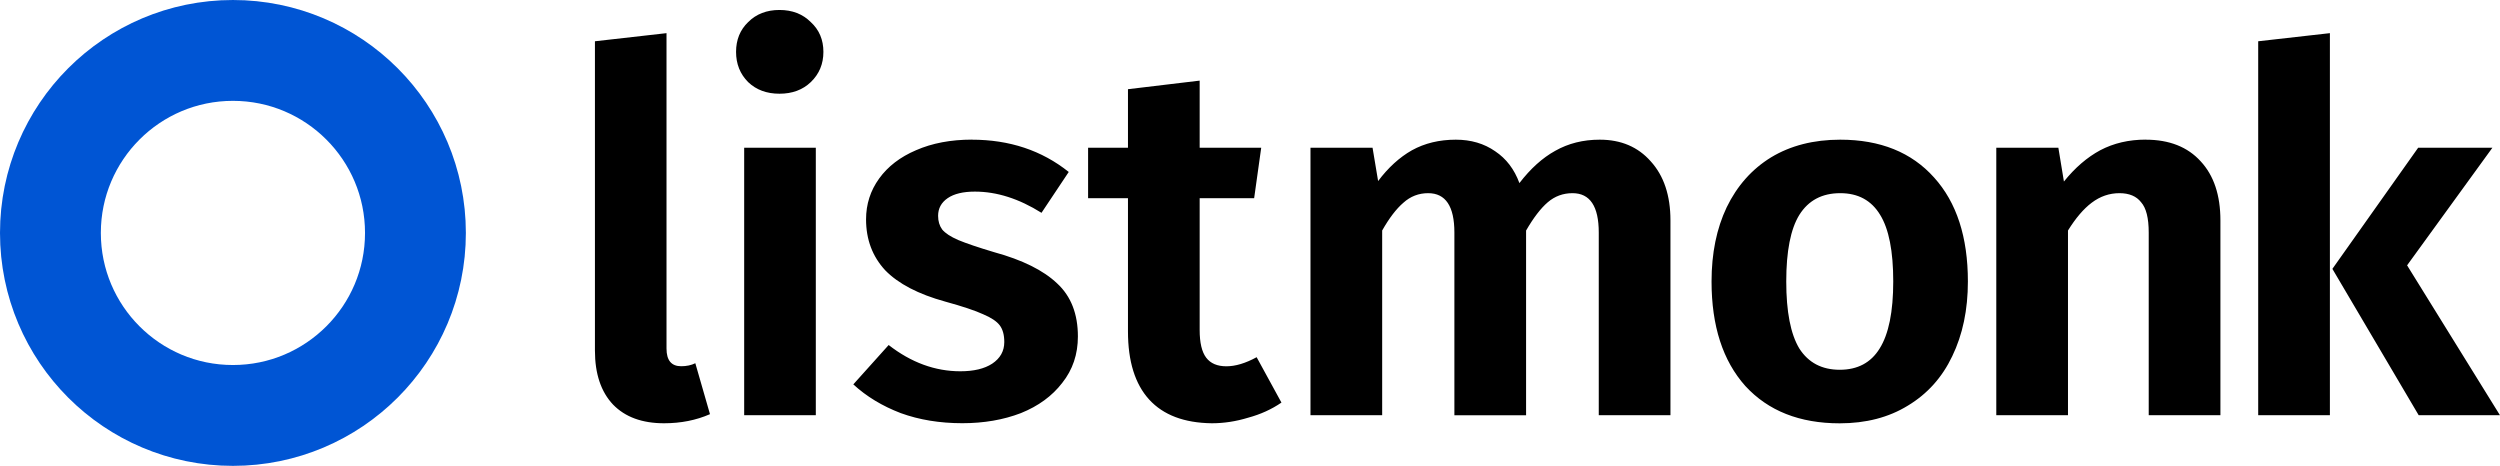
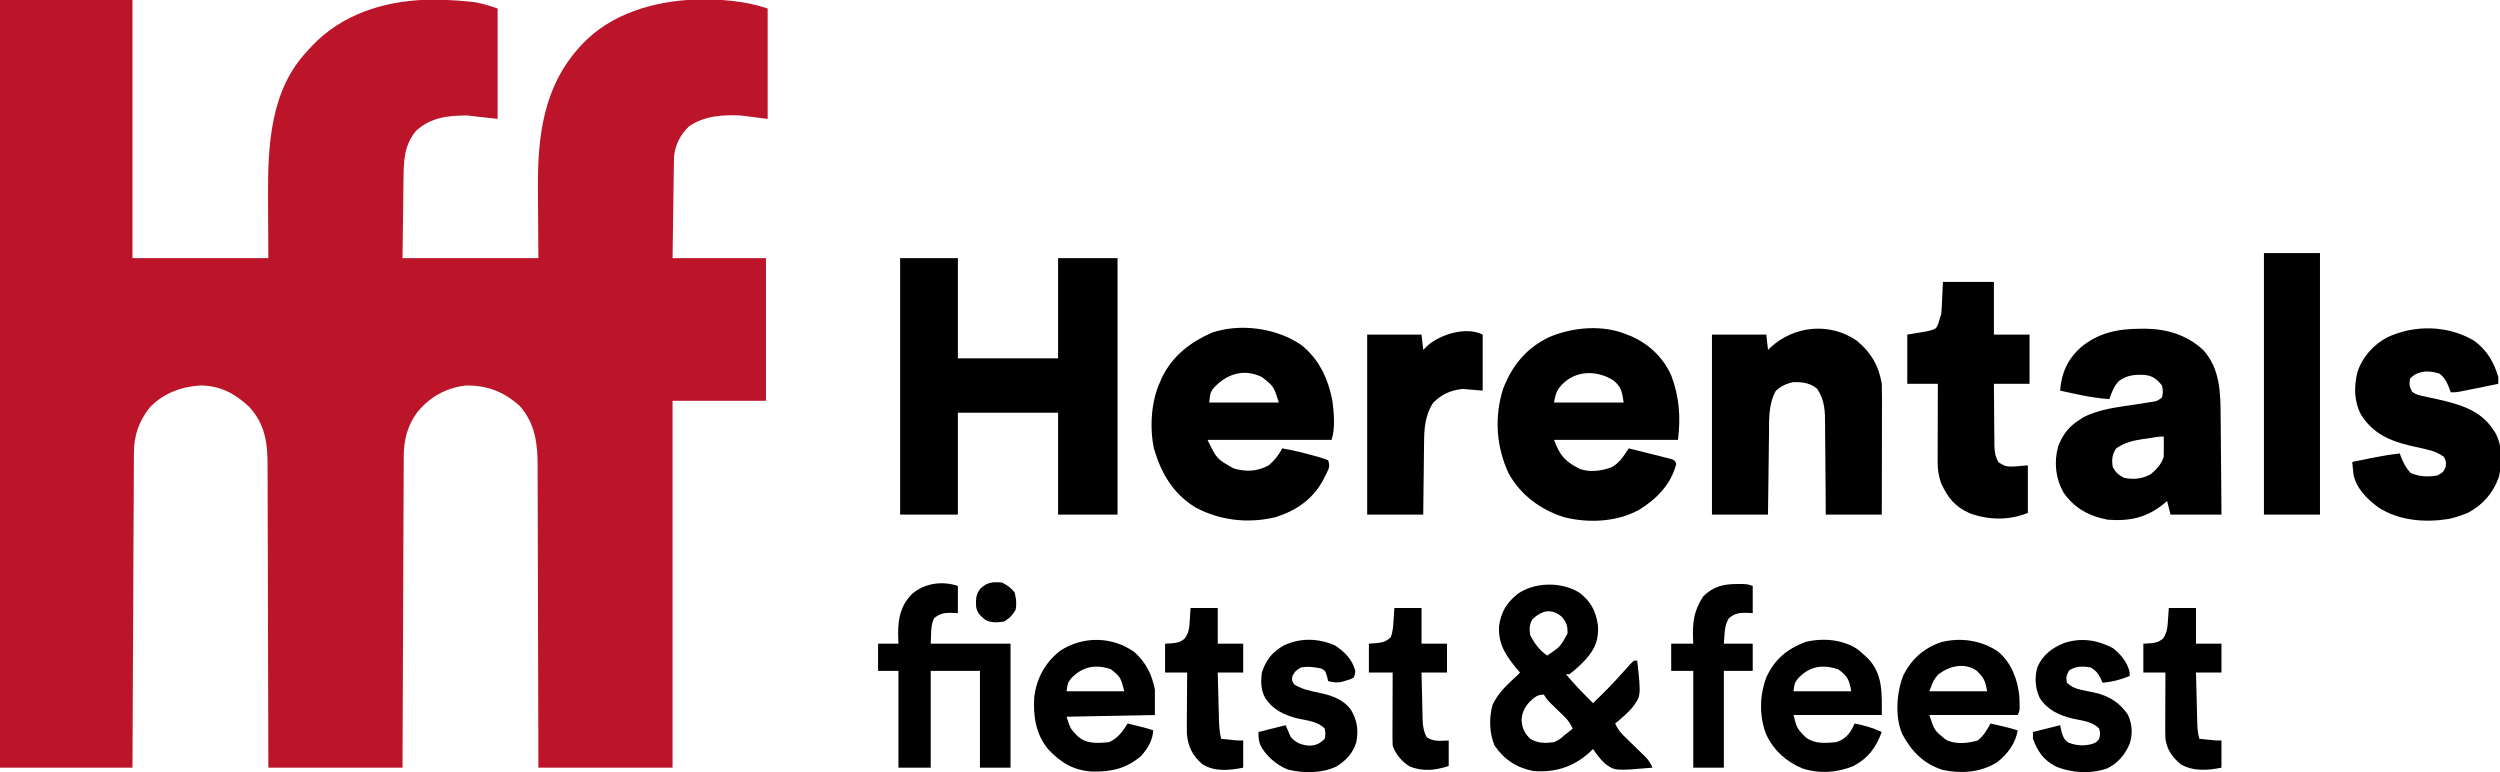
- <svg xmlns="http://www.w3.org/2000/svg" width="163.03" height="30.38" viewBox="0 0 43.135 8.038">
-   <circle cx="4.019" cy="4.019" r="3.149" fill="none" stroke="#0055d4" stroke-width="1.74" />
-   <path d="M11.457 7.303q-.566 0-.879-.322-.313-.331-.313-.932V.712L11.5.572v5.442q0 .305.253.305.139 0 .244-.052l.253.879q-.357.157-.792.157zm2.619-4.754v4.615H12.84V2.549zM13.449.172q.331 0 .54.209.218.2.218.514 0 .313-.218.522-.209.2-.54.2-.331 0-.54-.2-.209-.209-.209-.522 0-.313.209-.514.209-.209.54-.209zm3.319 2.238q.975 0 1.672.557l-.47.705q-.583-.366-1.149-.366-.305 0-.47.113-.165.113-.165.305 0 .139.07.235.078.096.279.183.209.087.618.209.731.2 1.088.54.357.331.357.914 0 .462-.27.801-.261.34-.714.522-.453.174-1.01.174-.583 0-1.062-.174-.479-.183-.819-.496l.61-.679q.583.453 1.237.453.348 0 .549-.131.209-.139.209-.374 0-.183-.078-.287-.078-.104-.287-.192-.209-.096-.653-.218-.697-.192-1.036-.54-.331-.357-.331-.879 0-.392.226-.705.226-.313.636-.488.418-.183.967-.183zm5.342 4.536q-.253.174-.575.261-.313.096-.627.096-.714-.009-1.08-.409-.366-.401-.366-1.176V3.42h-.688v-.871h.688v-1.01l1.237-.148v1.158h1.062l-.122.871h-.94v2.273q0 .331.113.479.113.148.348.148.235 0 .522-.157zm5.493-4.536q.549 0 .879.374.34.374.34 1.019v3.361h-1.237V4.012q0-.679-.453-.679-.244 0-.427.157-.183.157-.374.488v3.187h-1.237V4.012q0-.679-.453-.679-.244 0-.427.165-.183.157-.366.479v3.187h-1.237V2.549h1.071l.096.575q.261-.348.583-.531.331-.183.758-.183.392 0 .679.2.287.192.418.549.287-.374.618-.557.34-.192.766-.192zm4.148 0q1.036 0 1.62.653.583.644.583 1.794 0 .731-.27 1.289-.261.549-.766.853-.496.305-1.176.305-1.036 0-1.628-.644-.583-.653-.583-1.803 0-.731.261-1.28.27-.557.766-.862.505-.305 1.193-.305zm0 .923q-.47 0-.705.374-.226.366-.226 1.149 0 .784.226 1.158.235.366.697.366.462 0 .688-.366.235-.374.235-1.158 0-.784-.226-1.149-.226-.374-.688-.374zm5.271-.923q.61 0 .949.374.34.366.34 1.019v3.361h-1.237V4.012q0-.374-.131-.522-.122-.157-.374-.157-.261 0-.479.165-.209.157-.409.479v3.187h-1.237V2.549h1.071l.096.583q.287-.357.627-.54.348-.183.784-.183zM40.2.572v6.592h-1.237V.712zm2.804 1.977l-1.472 2.029 1.602 2.586h-1.402l-1.489-2.525 1.48-2.09z" />
+ <svg xmlns="http://www.w3.org/2000/svg" version="1.1" width="1472" height="454">
+   <path d="M0 0 C25.74 0 51.48 0 78 0 C78 50.16 78 100.32 78 152 C104.4 152 130.8 152 158 152 C157.921 134.142 157.921 134.142 157.82 116.284 C157.705 86.094 158.924 53.243 181 30 C182.232 28.635 182.232 28.635 183.488 27.242 C201.072 8.565 225.815 0.652 250.934 -0.121 C259.018 -0.278 267.014 0.023 275.062 0.812 C275.823 0.883 276.583 0.953 277.367 1.025 C283.119 1.656 287.276 3.092 293 5 C293 26.45 293 47.9 293 70 C287.06 69.34 281.12 68.68 275 68 C263.672 68 253.663 69.118 245 77 C237.795 85.689 237.684 94.961 237.586 105.809 C237.559 107.567 237.559 107.567 237.532 109.361 C237.47 113.72 237.423 118.079 237.375 122.438 C237.251 132.193 237.127 141.949 237 152 C263.4 152 289.8 152 317 152 C316.882 131.09 316.882 131.09 316.73 110.18 C316.583 80.067 320.025 51.273 341 28 C341.563 27.367 342.127 26.734 342.707 26.082 C359.829 7.917 385.314 0.588 409.582 -0.254 C424.242 -0.518 438.011 0.337 452 5 C452 26.45 452 47.9 452 70 C446.72 69.34 441.44 68.68 436 68 C425.486 67.474 414.717 68.206 405.754 74.344 C400.591 79.22 397.237 85.757 396.842 92.835 C396.818 94.474 396.818 94.474 396.795 96.146 C396.775 97.386 396.755 98.627 396.734 99.906 C396.717 101.255 396.7 102.604 396.684 103.953 C396.663 105.337 396.642 106.722 396.621 108.106 C396.566 111.743 396.516 115.379 396.468 119.016 C396.417 122.729 396.362 126.443 396.307 130.156 C396.199 137.437 396.1 144.719 396 152 C414.15 152 432.3 152 451 152 C451 179.72 451 207.44 451 236 C432.85 236 414.7 236 396 236 C396 307.28 396 378.56 396 452 C369.93 452 343.86 452 317 452 C316.991 446.211 316.981 440.422 316.972 434.458 C316.938 415.331 316.883 396.204 316.816 377.078 C316.776 365.481 316.744 353.885 316.729 342.288 C316.716 332.178 316.689 322.068 316.645 311.958 C316.623 306.607 316.607 301.257 316.608 295.906 C316.609 290.864 316.591 285.822 316.559 280.78 C316.55 278.935 316.549 277.09 316.554 275.245 C316.59 261.731 315.381 249.602 306 239 C296.454 230.536 286.767 226.76 274 227 C262.279 228.53 253.212 233.65 245.688 242.707 C239.782 250.731 237.695 259.32 237.722 269.213 C237.713 270.393 237.713 270.393 237.704 271.597 C237.687 274.212 237.684 276.827 237.681 279.441 C237.672 281.324 237.662 283.207 237.651 285.09 C237.623 290.187 237.608 295.283 237.595 300.38 C237.58 305.711 237.553 311.043 237.527 316.375 C237.481 326.465 237.444 336.554 237.411 346.644 C237.372 358.134 237.323 369.624 237.273 381.113 C237.169 404.742 237.082 428.371 237 452 C210.93 452 184.86 452 158 452 C157.991 446.211 157.981 440.422 157.972 434.458 C157.938 415.331 157.883 396.204 157.816 377.078 C157.776 365.481 157.744 353.885 157.729 342.288 C157.716 332.178 157.689 322.068 157.645 311.958 C157.623 306.607 157.607 301.257 157.608 295.906 C157.609 290.864 157.591 285.822 157.559 280.78 C157.55 278.935 157.549 277.09 157.554 275.245 C157.591 261.416 156.442 250.014 146.562 239.375 C138.181 231.607 129.664 227.103 118.047 226.965 C106.919 227.55 96.046 231.631 88.246 239.848 C81.746 248.042 78.855 256.452 78.842 266.808 C78.837 267.6 78.832 268.391 78.827 269.207 C78.811 271.861 78.803 274.516 78.795 277.171 C78.785 279.073 78.775 280.975 78.765 282.877 C78.738 288.044 78.717 293.211 78.697 298.378 C78.675 303.776 78.647 309.175 78.621 314.574 C78.571 324.798 78.526 335.022 78.483 345.247 C78.433 356.886 78.378 368.526 78.323 380.166 C78.209 404.11 78.103 428.055 78 452 C52.26 452 26.52 452 0 452 C0 302.84 0 153.68 0 0 Z " fill="#BC1429" transform="translate(0,0)" />
+   <path d="M0 0 C11.22 0 22.44 0 34 0 C34 19.47 34 38.94 34 59 C53.47 59 72.94 59 93 59 C93 39.53 93 20.06 93 0 C104.55 0 116.1 0 128 0 C128 49.83 128 99.66 128 151 C116.45 151 104.9 151 93 151 C93 131.2 93 111.4 93 91 C73.53 91 54.06 91 34 91 C34 110.8 34 130.6 34 151 C22.78 151 11.56 151 0 151 C0 101.17 0 51.34 0 0 Z " fill="#000000" transform="translate(530,152)" />
+   <path d="M0 0 C0.831 0.329 1.663 0.657 2.52 0.996 C12.994 5.646 21.302 13.528 26 24 C30.789 36.55 31.658 48.736 30 62 C5.91 62 -18.18 62 -43 62 C-39.511 71.305 -36.457 74.695 -28 79 C-21.935 81.348 -15.067 80.27 -9.113 78.121 C-4.454 75.649 -1.855 71.283 1 67 C5.641 68.147 10.278 69.304 14.913 70.474 C16.767 70.941 18.621 71.403 20.477 71.863 C21.454 72.115 22.431 72.366 23.438 72.625 C24.302 72.844 25.167 73.063 26.059 73.289 C28 74 28 74 29 76 C26.052 88.07 17.408 96.824 7.141 103.145 C-6.099 110.448 -22.98 111.152 -37.438 107.438 C-51.292 102.819 -62.506 94.572 -69.719 81.75 C-77.056 66.003 -78.198 48.566 -73 32 C-67.626 18.144 -59.374 7.951 -45.832 1.488 C-31.919 -4.426 -14.25 -5.976 0 0 Z M-40.062 31.5 C-42.044 34.489 -42.234 36.17 -43 40 C-29.47 40 -15.94 40 -2 40 C-2.894 33.742 -3.335 30.863 -8 27 C-18.523 20.296 -32.142 21.099 -40.062 31.5 Z " fill="#000000" transform="translate(958,197)" />
+   <path d="M0 0 C10.672 8.298 16.159 20.242 18.574 33.324 C19.41 40.536 20.318 49.045 18 56 C-6.09 56 -30.18 56 -55 56 C-49.585 67.202 -49.585 67.202 -39.625 72.812 C-32.354 74.944 -25.747 74.634 -19 71 C-15.502 68.046 -13.179 65.013 -11 61 C-4.539 62.128 1.753 63.662 8.062 65.438 C8.825 65.643 9.587 65.848 10.373 66.059 C12.279 66.61 14.145 67.295 16 68 C17.171 71.512 16.55 72.604 15.007 75.836 C14.539 76.752 14.539 76.752 14.062 77.688 C13.743 78.315 13.423 78.943 13.093 79.59 C7.12 90.803 -2.786 97.675 -14.797 101.457 C-30.85 105.413 -47.545 103.536 -62.113 95.785 C-75.301 87.63 -82.289 75.776 -86.531 61.173 C-89.192 48.855 -88.226 33.465 -83 22 C-82.588 21.054 -82.175 20.108 -81.75 19.133 C-75.587 6.492 -65.183 -1.489 -52.531 -7.094 C-35.775 -12.821 -14.459 -9.871 0 0 Z M-51.871 26.023 C-53.44 28.506 -53.44 28.506 -54 34 C-40.47 34 -26.94 34 -13 34 C-16.04 24.453 -16.04 24.453 -23 19 C-33.909 13.667 -44.327 17.349 -51.871 26.023 Z " fill="#000000" transform="translate(766,203)" />
+   <path d="M0 0 C1.001 -0.01 2.002 -0.02 3.033 -0.031 C15.851 0.118 27.551 3.688 37.055 12.465 C47.145 23.399 47.333 37.894 47.387 51.918 C47.404 53.584 47.422 55.25 47.441 56.915 C47.488 61.264 47.518 65.612 47.545 69.96 C47.575 74.412 47.621 78.863 47.666 83.314 C47.752 92.022 47.818 100.73 47.875 109.438 C37.975 109.438 28.075 109.438 17.875 109.438 C16.885 105.478 16.885 105.478 15.875 101.438 C15.318 101.908 14.761 102.379 14.188 102.863 C3.862 111.288 -5.906 113.4 -19.125 112.438 C-30.136 110.304 -38.669 105.762 -45.125 96.438 C-49.845 88.08 -50.779 78.794 -48.359 69.496 C-45.774 62.613 -42.257 57.808 -36 53.812 C-35.131 53.243 -34.262 52.673 -33.367 52.086 C-23.806 47.225 -13.099 46.157 -2.619 44.56 C-0.622 44.253 1.375 43.937 3.371 43.621 C4.549 43.441 5.726 43.261 6.939 43.076 C10.046 42.588 10.046 42.588 12.875 40.438 C13.543 37.065 13.543 37.065 12.875 33.438 C9.768 29.575 7.437 27.727 2.457 27.164 C-3.361 26.951 -7.643 27.301 -12.465 30.727 C-15.423 33.775 -16.806 37.455 -18.125 41.438 C-27.992 40.79 -37.493 38.564 -47.125 36.438 C-46.388 26.123 -42.71 17.991 -34.953 10.926 C-24.344 2.289 -13.41 0.087 0 0 Z M3.812 64.688 C2.56 64.852 2.56 64.852 1.283 65.02 C-4.327 65.85 -9.406 67.166 -14.125 70.438 C-16.592 74.138 -16.796 77.145 -16.125 81.438 C-14.257 84.742 -12.805 86.09 -9.438 87.812 C-3.676 88.9 0.982 88.437 6.188 85.688 C9.827 82.641 12.364 79.971 13.875 75.438 C13.944 73.376 13.96 71.312 13.938 69.25 C13.928 68.163 13.919 67.077 13.91 65.957 C13.899 65.126 13.887 64.294 13.875 63.438 C10.53 63.438 7.115 64.208 3.812 64.688 Z " fill="#000000" transform="translate(1260.125,193.5625)" />
+   <path d="M0 0 C8.432 6.79 13.198 14.908 14.945 25.566 C15.032 28.122 15.072 30.648 15.059 33.202 C15.059 33.954 15.059 34.706 15.059 35.48 C15.059 37.953 15.051 40.426 15.043 42.898 C15.041 44.618 15.04 46.337 15.039 48.056 C15.035 52.572 15.025 57.088 15.014 61.604 C15.004 66.216 14.999 70.828 14.994 75.439 C14.983 84.482 14.966 93.524 14.945 102.566 C4.055 102.566 -6.835 102.566 -18.055 102.566 C-18.08 97.895 -18.106 93.223 -18.133 88.41 C-18.158 85.439 -18.184 82.467 -18.215 79.496 C-18.263 74.787 -18.307 70.078 -18.326 65.368 C-18.341 61.568 -18.375 57.769 -18.423 53.969 C-18.438 52.525 -18.446 51.08 -18.447 49.635 C-18.456 41.742 -18.58 35.326 -23.055 28.566 C-27.026 25.049 -31.877 24.428 -37.055 24.566 C-41.273 25.398 -44.226 26.825 -47.43 29.691 C-51.922 37.639 -51.389 46.927 -51.469 55.789 C-51.487 57.144 -51.507 58.499 -51.527 59.853 C-51.578 63.389 -51.618 66.925 -51.656 70.462 C-51.696 74.082 -51.747 77.702 -51.797 81.322 C-51.894 88.404 -51.974 95.485 -52.055 102.566 C-62.945 102.566 -73.835 102.566 -85.055 102.566 C-85.055 67.586 -85.055 32.606 -85.055 -3.434 C-74.495 -3.434 -63.935 -3.434 -53.055 -3.434 C-52.56 1.021 -52.56 1.021 -52.055 5.566 C-51.582 5.107 -51.109 4.649 -50.621 4.176 C-36.806 -8.643 -15.921 -10.796 0 0 Z " fill="#000000" transform="translate(1093.055,200.4336)" />
+   <path d="M0 0 C7.299 5.347 11.565 12.613 14.062 21.25 C14.062 22.57 14.062 23.89 14.062 25.25 C9.959 26.088 5.855 26.92 1.75 27.75 C0.583 27.988 -0.584 28.227 -1.787 28.473 C-2.905 28.698 -4.024 28.924 -5.176 29.156 C-6.207 29.366 -7.239 29.575 -8.302 29.791 C-10.938 30.25 -10.938 30.25 -13.938 30.25 C-14.157 29.635 -14.376 29.02 -14.602 28.387 C-16.167 24.397 -17.202 21.801 -20.688 19.188 C-25.777 17.719 -29.95 17.278 -34.875 19.688 C-36.82 21.087 -36.82 21.087 -37.938 22.25 C-38.386 26.304 -38.386 26.304 -36.751 29.86 C-34.432 31.637 -32.528 32.03 -29.668 32.609 C-28.62 32.834 -27.573 33.059 -26.494 33.291 C-25.382 33.525 -24.27 33.759 -23.125 34 C-9.962 36.983 3.31 40.201 11.062 52.25 C11.706 53.213 11.706 53.213 12.363 54.195 C16.588 61.831 16.314 71.9 14.367 80.223 C10.871 89.728 5.012 96.532 -3.938 101.25 C-6.891 102.479 -9.838 103.464 -12.938 104.25 C-13.663 104.434 -14.389 104.619 -15.137 104.809 C-29.356 107.05 -44.464 105.883 -56.688 97.91 C-63.31 93.024 -69.986 86.438 -71.29 77.956 C-71.541 75.722 -71.759 73.491 -71.938 71.25 C-68.772 70.599 -65.605 69.955 -62.438 69.312 C-61.107 69.039 -61.107 69.039 -59.75 68.76 C-54.489 67.696 -49.273 66.842 -43.938 66.25 C-43.718 66.853 -43.499 67.457 -43.273 68.078 C-41.738 71.948 -40.369 74.807 -37.438 77.812 C-32.254 79.941 -27.457 80.136 -21.938 79.25 C-18.489 77.391 -18.489 77.391 -16.938 74.25 C-16.602 71.096 -16.602 71.096 -17.938 68.25 C-21.279 65.871 -24.344 64.706 -28.324 63.82 C-29.346 63.582 -30.367 63.343 -31.42 63.098 C-33.536 62.62 -35.654 62.146 -37.771 61.676 C-49.943 58.822 -59.798 54.395 -66.645 43.605 C-70.942 35.776 -71.021 26.645 -68.812 18.125 C-65.851 9.295 -59.398 2.12 -51.188 -2.195 C-35.103 -9.682 -15.36 -9.292 0 0 Z " fill="#000000" transform="translate(1456.938,200.75)" />
+   <path d="M0 0 C9.9 0 19.8 0 30 0 C30 10.23 30 20.46 30 31 C36.93 31 43.86 31 51 31 C51 40.57 51 50.14 51 60 C44.07 60 37.14 60 30 60 C30.028 66.034 30.071 72.064 30.153 78.097 C30.176 80.148 30.19 82.2 30.196 84.251 C30.205 87.203 30.246 90.154 30.293 93.105 C30.289 94.02 30.285 94.935 30.281 95.877 C30.374 99.937 30.732 102.499 32.669 106.118 C37.394 109.148 37.394 109.148 50 108 C50 117.24 50 126.48 50 136 C38.86 140.456 27.298 140.289 15.977 136.309 C7.255 132.474 3.099 127.433 -0.906 118.867 C-2.587 114.461 -3.125 110.451 -3.114 105.751 C-3.113 104.73 -3.113 103.709 -3.113 102.658 C-3.108 101.568 -3.103 100.478 -3.098 99.355 C-3.096 98.231 -3.095 97.106 -3.093 95.947 C-3.088 92.36 -3.075 88.774 -3.062 85.188 C-3.057 82.753 -3.053 80.319 -3.049 77.885 C-3.038 71.923 -3.021 65.962 -3 60 C-8.94 60 -14.88 60 -21 60 C-21 50.43 -21 40.86 -21 31 C-17.04 30.34 -13.08 29.68 -9 29 C-3.986 27.629 -3.986 27.629 -2.75 24.562 C-2.502 23.717 -2.255 22.871 -2 22 C-1.67 21.01 -1.34 20.02 -1 19 C-0.854 17.52 -0.753 16.036 -0.684 14.551 C-0.645 13.787 -0.607 13.023 -0.568 12.236 C-0.503 10.789 -0.503 10.789 -0.438 9.312 C-0.293 6.239 -0.149 3.166 0 0 Z " fill="#000000" transform="translate(1144,166)" />
+   <path d="M0 0 C6.719 5.16 9.752 10.977 10.875 19.375 C11.385 27.872 9.219 32.935 3.625 39.312 C0.624 42.515 -2.452 45.407 -6 48 C-6.66 48 -7.32 48 -8 48 C-2.946 53.963 2.417 59.531 8 65 C18.154 55.077 18.154 55.077 27.668 44.551 C29.052 42.94 30.414 41.415 32 40 C32.66 40 33.32 40 34 40 C36.26 60.698 36.26 60.698 31.105 67.645 C28.024 71.12 24.636 74.118 21 77 C22.473 80.432 24.39 82.6 27.062 85.188 C27.859 85.969 28.656 86.75 29.477 87.555 C30.309 88.362 31.142 89.169 32 90 C33.65 91.599 35.297 93.203 36.938 94.812 C37.668 95.52 38.399 96.228 39.152 96.957 C40.912 98.903 41.971 100.603 43 103 C20.774 104.913 20.774 104.913 14.957 100.551 C12.238 97.993 10.034 95.132 8 92 C7.093 92.866 6.185 93.733 5.25 94.625 C-4.345 102.886 -14.615 105.854 -27 105 C-36.899 103.12 -44.256 98.32 -50 90 C-53.104 82.596 -53.32 73.884 -51.23 66.152 C-48.076 59.12 -42.594 54.149 -37 49 C-36.34 48.34 -35.68 47.68 -35 47 C-35.531 46.383 -36.062 45.765 -36.609 45.129 C-43.28 37.132 -47.865 30.481 -47.371 19.766 C-46.244 11.365 -42.941 5.914 -36.332 0.629 C-26.262 -6.405 -10.447 -6.554 0 0 Z M-27.812 15.75 C-29.615 19.166 -29.566 21.164 -29 25 C-26.457 29.947 -23.605 33.836 -19 37 C-11.354 31.834 -11.354 31.834 -7 24 C-7 19.464 -7.486 17.606 -10.438 14.125 C-16.607 9.009 -22.248 10.378 -27.812 15.75 Z M-29.344 64.23 C-32.323 67.414 -33.897 70.658 -34.09 75.047 C-33.74 79.817 -32.397 82.7 -29 86 C-24.527 88.709 -20.09 88.661 -15 88 C-11.65 86.378 -11.65 86.378 -9 84 C-8.051 83.257 -7.103 82.515 -6.125 81.75 C-5.424 81.172 -4.723 80.595 -4 80 C-5.307 77.105 -6.69 75.077 -8.969 72.871 C-9.54 72.311 -10.111 71.751 -10.699 71.174 C-11.293 70.601 -11.888 70.028 -12.5 69.438 C-13.679 68.293 -14.857 67.146 -16.031 65.996 C-16.553 65.493 -17.074 64.989 -17.611 64.47 C-19 63 -19 63 -21 60 C-25.062 60 -26.416 61.582 -29.344 64.23 Z " fill="#000000" transform="translate(930,349)" />
+   <path d="M0 0 C10.89 0 21.78 0 33 0 C33 50.82 33 101.64 33 154 C22.11 154 11.22 154 0 154 C0 103.18 0 52.36 0 0 Z " fill="#000000" transform="translate(1333,149)" />
+   <path d="M0 0 C0 10.89 0 21.78 0 33 C-3.96 32.67 -7.92 32.34 -12 32 C-19.264 33.024 -23.904 34.904 -29.188 40.188 C-34.135 47.864 -34.461 55.765 -34.512 64.691 C-34.53 65.877 -34.548 67.063 -34.566 68.285 C-34.62 72.044 -34.654 75.803 -34.688 79.562 C-34.721 82.123 -34.755 84.684 -34.791 87.244 C-34.878 93.496 -34.938 99.748 -35 106 C-45.89 106 -56.78 106 -68 106 C-68 71.02 -68 36.04 -68 0 C-57.44 0 -46.88 0 -36 0 C-35.505 4.455 -35.505 4.455 -35 9 C-33.608 7.639 -33.608 7.639 -32.188 6.25 C-24.433 -0.282 -9.69 -4.845 0 0 Z " fill="#000000" transform="translate(873,197)" />
+   <path d="M0 0 C0 5.28 0 10.56 0 16 C-1.382 15.938 -2.764 15.876 -4.188 15.812 C-8.281 15.806 -10.738 16.349 -14 19 C-16.256 23.512 -15.613 28.971 -16 34 C-0.49 34 15.02 34 31 34 C31 58.09 31 82.18 31 107 C25.06 107 19.12 107 13 107 C13 88.19 13 69.38 13 50 C3.43 50 -6.14 50 -16 50 C-16 68.81 -16 87.62 -16 107 C-22.27 107 -28.54 107 -35 107 C-35 88.19 -35 69.38 -35 50 C-38.96 50 -42.92 50 -47 50 C-47 44.72 -47 39.44 -47 34 C-43.04 34 -39.08 34 -35 34 C-35.062 32.061 -35.124 30.122 -35.188 28.125 C-35.147 18.775 -33.663 11.553 -27 4.695 C-19.523 -1.642 -9.306 -3.102 0 0 Z " fill="#000000" transform="translate(564,345)" />
+   <path d="M0 0 C7.895 6.577 11.55 16.415 12.562 26.375 C12.892 34.716 12.892 34.716 11.562 37.375 C-5.598 37.375 -22.758 37.375 -40.438 37.375 C-37.474 46.411 -37.474 46.411 -31.438 51.375 C-30.847 51.729 -30.257 52.084 -29.648 52.449 C-24.246 54.711 -17.5 53.975 -12 52.375 C-8.466 49.617 -6.539 46.29 -4.438 42.375 C0.96 43.526 6.272 44.799 11.562 46.375 C10.417 53.952 5.565 60.417 -0.422 65.09 C-10.103 71.262 -21.533 72.03 -32.59 69.715 C-43.962 66.03 -50.978 58.77 -56.469 48.434 C-60.767 38.265 -59.731 24.033 -55.758 13.988 C-50.916 4.405 -43.742 -2.016 -33.562 -5.5 C-22.104 -8.448 -9.919 -6.663 0 0 Z M-35.312 13.625 C-37.985 16.847 -37.985 16.847 -40.438 23.375 C-29.218 23.375 -17.997 23.375 -6.438 23.375 C-7.465 17.211 -8.249 15.661 -12.438 11.375 C-19.814 6.212 -28.714 8.461 -35.312 13.625 Z " fill="#000000" transform="translate(1176.438,383.625)" />
+   <path d="M0 0 C6.783 6.127 10.225 13.124 12 22 C12 26.95 12 31.9 12 37 C-5.16 37.33 -22.32 37.66 -40 38 C-37.8 45.021 -37.8 45.021 -33.5 49.438 C-32.912 49.911 -32.324 50.384 -31.719 50.871 C-26.797 54.104 -20.638 53.523 -15 53 C-9.645 50.566 -7.137 46.798 -4 42 C-2.062 42.478 -0.125 42.957 1.812 43.438 C2.891 43.704 3.97 43.971 5.082 44.246 C7.074 44.761 9.048 45.349 11 46 C10.686 52.119 7.887 56.453 4 61 C-4.835 68.658 -13.858 70.557 -25.344 70.281 C-36.229 69.444 -43.331 65.047 -50.75 57.25 C-58.237 48.327 -59.781 37.299 -59 26 C-57.458 15.037 -52.609 6.178 -43.891 -0.754 C-30.474 -9.596 -13.087 -9.426 0 0 Z M-37.312 15.438 C-39.367 18.208 -39.367 18.208 -40 23 C-28.78 23 -17.56 23 -6 23 C-8.29 14.518 -8.29 14.518 -14 10 C-23.156 6.948 -30.733 8.502 -37.312 15.438 Z " fill="#000000" transform="translate(668,384)" />
+   <path d="M0 0 C1.236 1.051 2.446 2.135 3.625 3.25 C4.456 4.004 4.456 4.004 5.305 4.773 C14.451 14.102 13.625 25.666 13.625 38.25 C-3.535 38.25 -20.695 38.25 -38.375 38.25 C-36.379 45.959 -36.379 45.959 -31.875 50.75 C-31.287 51.214 -30.699 51.678 -30.094 52.156 C-25.115 55.324 -19.037 54.763 -13.375 54.25 C-8.92 52.939 -6.262 50.465 -3.938 46.5 C-3.422 45.428 -2.906 44.355 -2.375 43.25 C3.316 44.347 8.371 45.791 13.625 48.25 C10.052 57.519 5.897 63.442 -2.934 68.207 C-12.522 72.303 -23.377 72.951 -33.312 69.625 C-42.839 65.605 -50.135 58.932 -54.523 49.496 C-58.614 38.708 -58.362 26.691 -54.312 15.938 C-49.336 5.319 -42.268 -0.543 -31.375 -4.75 C-21.061 -7.313 -8.799 -6.28 0 0 Z M-35.688 16.688 C-37.742 19.458 -37.742 19.458 -38.375 24.25 C-27.155 24.25 -15.935 24.25 -4.375 24.25 C-5.476 17.645 -6.57 15.284 -11.875 11.438 C-21.303 8.239 -28.824 9.453 -35.688 16.688 Z " fill="#000000" transform="translate(1094.375,382.75)" />
+   <path d="M0 0 C5.837 3.909 10.153 8.14 12 15 C11.852 17.09 11.852 17.09 11 19 C8.891 20.082 8.891 20.082 6.25 20.812 C4.958 21.193 4.958 21.193 3.641 21.582 C0.788 22.034 -1.226 21.733 -4 21 C-4.34 19.577 -4.34 19.577 -4.688 18.125 C-5.69 14.932 -5.69 14.932 -8.062 13.625 C-12.126 12.76 -15.879 12.271 -20 13 C-23.234 14.982 -23.234 14.982 -25 18 C-25.415 20.674 -25.415 20.674 -24 23 C-19.372 25.781 -14.894 26.787 -9.688 27.812 C-2.168 29.454 4.545 31.426 9.387 37.836 C13.134 44.069 13.993 50.051 12.574 57.121 C10.537 63.532 6.531 67.791 0.883 71.324 C-7.618 75.403 -18.809 75.414 -27.875 73.062 C-34.472 70.386 -41.138 64.711 -44.125 58.188 C-45 55 -45 55 -45 51 C-39.72 49.68 -34.44 48.36 -29 47 C-28.01 49.31 -27.02 51.62 -26 54 C-22.661 57.625 -19.701 58.656 -14.93 59.043 C-11.052 58.957 -8.69 57.69 -6 55 C-5.5 52.042 -5.5 52.042 -6 49 C-9.957 44.776 -16.325 44.277 -21.738 43.07 C-29.643 41.166 -36.443 38.011 -41 31 C-43.678 26.314 -43.723 21.242 -43 16 C-40.669 8.616 -36.78 3.708 -30 0 C-20.405 -4.555 -9.695 -4.234 0 0 Z " fill="#000000" transform="translate(786,380)" />
+   <path d="M0 0 C4.602 3.87 8.15 7.911 9.625 13.812 C9.666 14.637 9.707 15.463 9.75 16.312 C4.299 18.551 -0.382 19.789 -6.25 20.312 C-6.869 18.92 -6.869 18.92 -7.5 17.5 C-9.258 14.298 -10.195 13.154 -13.25 11.312 C-17.828 10.498 -21.922 10.459 -25.875 13 C-27.528 15.78 -27.901 17.138 -27.25 20.312 C-24.557 22.741 -22.292 23.772 -18.766 24.488 C-17.912 24.677 -17.059 24.866 -16.18 25.061 C-14.411 25.433 -12.64 25.798 -10.867 26.154 C-2.564 28.018 4.035 32.058 8.75 39.312 C11.23 45.016 11.568 50.318 9.688 56.25 C6.98 62.706 2.671 67.772 -3.688 70.812 C-13.341 74.109 -24.677 73.523 -33.984 69.496 C-41.062 65.799 -44.541 60.684 -47.25 53.312 C-47.25 51.992 -47.25 50.672 -47.25 49.312 C-41.97 47.992 -36.69 46.672 -31.25 45.312 C-30.786 47.447 -30.786 47.447 -30.312 49.625 C-29.36 52.49 -28.832 53.926 -26.293 55.613 C-21.419 57.365 -17.312 57.702 -12.25 56.312 C-9.749 55.293 -9.749 55.293 -8.25 53.312 C-7.583 50.312 -7.583 50.312 -8.25 47.312 C-12.232 43.095 -18.561 42.593 -23.988 41.383 C-31.893 39.479 -38.693 36.324 -43.25 29.312 C-45.968 23.454 -46.383 17.273 -44.598 11.031 C-41.384 3.86 -36.109 -0.165 -28.938 -3.062 C-18.721 -6.398 -9.454 -4.909 0 0 Z " fill="#000000" transform="translate(1244.25,381.6875)" />
+   <path d="M0 0 C1.136 -0.003 2.271 -0.005 3.441 -0.008 C6.438 0.125 6.438 0.125 9.438 1.125 C9.438 6.405 9.438 11.685 9.438 17.125 C8.056 17.063 6.674 17.001 5.25 16.938 C1.146 16.944 -1.339 17.39 -4.562 20.125 C-6.559 23.33 -6.921 26.14 -7.188 29.875 C-7.311 31.608 -7.435 33.34 -7.562 35.125 C-1.952 35.125 3.658 35.125 9.438 35.125 C9.438 40.405 9.438 45.685 9.438 51.125 C3.828 51.125 -1.782 51.125 -7.562 51.125 C-7.562 69.935 -7.562 88.745 -7.562 108.125 C-13.502 108.125 -19.442 108.125 -25.562 108.125 C-25.562 89.315 -25.562 70.505 -25.562 51.125 C-29.852 51.125 -34.142 51.125 -38.562 51.125 C-38.562 45.845 -38.562 40.565 -38.562 35.125 C-34.273 35.125 -29.983 35.125 -25.562 35.125 C-25.609 34.074 -25.655 33.024 -25.703 31.941 C-26.007 22.14 -25.142 15.68 -19.75 7.312 C-13.991 1.553 -7.949 -0.018 0 0 Z " fill="#000000" transform="translate(1022.562,343.875)" />
+   <path d="M0 0 C5.28 0 10.56 0 16 0 C16 6.93 16 13.86 16 21 C20.95 21 25.9 21 31 21 C31 26.61 31 32.22 31 38 C26.05 38 21.1 38 16 38 C16.118 42.911 16.243 47.823 16.372 52.734 C16.416 54.404 16.457 56.074 16.497 57.745 C16.555 60.148 16.619 62.55 16.684 64.953 C16.7 65.698 16.717 66.443 16.734 67.211 C16.831 70.595 16.961 73.76 18 77 C19.604 77.169 21.208 77.335 22.812 77.5 C23.706 77.593 24.599 77.686 25.52 77.781 C28.083 78.044 28.083 78.044 31 78 C31 83.28 31 88.56 31 94 C22.797 95.641 14.501 96.289 7 92 C1.997 87.775 -1.044 83.494 -2 77 C-2.13 73.993 -2.116 70.99 -2.098 67.98 C-2.096 67.122 -2.095 66.263 -2.093 65.379 C-2.088 62.648 -2.075 59.918 -2.062 57.188 C-2.057 55.331 -2.053 53.475 -2.049 51.619 C-2.038 47.079 -2.021 42.54 -2 38 C-6.29 38 -10.58 38 -15 38 C-15 32.39 -15 26.78 -15 21 C-12.896 20.876 -12.896 20.876 -10.75 20.75 C-7.455 20.387 -6.215 20.161 -3.5 18.125 C-0.841 14.358 -0.749 10.806 -0.438 6.312 C-0.293 4.229 -0.149 2.146 0 0 Z " fill="#000000" transform="translate(1277,358)" />
+   <path d="M0 0 C5.28 0 10.56 0 16 0 C16 6.93 16 13.86 16 21 C20.95 21 25.9 21 31 21 C31 26.61 31 32.22 31 38 C26.05 38 21.1 38 16 38 C16.12 42.751 16.243 47.501 16.372 52.252 C16.416 53.867 16.457 55.481 16.497 57.096 C16.555 59.422 16.619 61.748 16.684 64.074 C16.7 64.792 16.717 65.51 16.734 66.25 C16.842 69.938 17.14 73.409 18 77 C19.604 77.169 21.208 77.335 22.812 77.5 C23.706 77.593 24.599 77.686 25.52 77.781 C28.083 78.044 28.083 78.044 31 78 C31 83.28 31 88.56 31 94 C23.016 95.597 14.198 96.54 7 92 C1.102 86.93 -1.556 81.591 -2.173 73.819 C-2.229 71.512 -2.225 69.214 -2.195 66.906 C-2.192 66.074 -2.19 65.242 -2.187 64.385 C-2.176 61.756 -2.151 59.128 -2.125 56.5 C-2.115 54.706 -2.106 52.911 -2.098 51.117 C-2.076 46.745 -2.041 42.372 -2 38 C-6.29 38 -10.58 38 -15 38 C-15 32.39 -15 26.78 -15 21 C-12.896 20.876 -12.896 20.876 -10.75 20.75 C-7.409 20.387 -6.225 20.175 -3.5 18.062 C-0.775 14.316 -0.731 11.488 -0.438 6.875 C-0.293 4.606 -0.149 2.337 0 0 Z " fill="#000000" transform="translate(701,358)" />
+   <path d="M0 0 C5.28 0 10.56 0 16 0 C16 6.93 16 13.86 16 21 C20.95 21 25.9 21 31 21 C31 26.61 31 32.22 31 38 C26.05 38 21.1 38 16 38 C16.097 42.609 16.2 47.216 16.317 51.824 C16.356 53.391 16.39 54.957 16.422 56.524 C16.468 58.78 16.526 61.037 16.586 63.293 C16.597 63.989 16.609 64.685 16.621 65.402 C16.739 69.336 17.18 72.488 19 76 C23.03 78.876 27.244 78.14 32 78 C32 82.95 32 87.9 32 93 C24.292 95.569 16.534 96.48 8.855 93.188 C4.348 90.303 0.688 86.065 -1 81 C-1.086 79.573 -1.118 78.142 -1.114 76.712 C-1.113 75.851 -1.113 74.991 -1.113 74.104 C-1.108 73.179 -1.103 72.254 -1.098 71.301 C-1.096 70.351 -1.095 69.4 -1.093 68.421 C-1.088 65.385 -1.075 62.349 -1.062 59.312 C-1.057 57.255 -1.053 55.197 -1.049 53.139 C-1.038 48.092 -1.021 43.046 -1 38 C-5.62 38 -10.24 38 -15 38 C-15 32.39 -15 26.78 -15 21 C-12.896 20.845 -12.896 20.845 -10.75 20.688 C-7.039 20.273 -4.626 19.845 -2 17 C-0.844 13.533 -0.672 10.459 -0.438 6.812 C-0.293 4.564 -0.149 2.316 0 0 Z " fill="#000000" transform="translate(821,358)" />
+   <path d="M0 0 C3.054 1.613 5.238 3.031 7.375 5.75 C8.342 9.23 8.686 12.464 8 16 C6.252 19.021 4.168 21.416 1 23 C-2.794 23.531 -6.463 23.851 -9.891 21.953 C-12.701 19.634 -14.759 17.72 -15.273 14.047 C-15.462 9.793 -15.436 6.9 -12.688 3.5 C-8.631 -0.273 -5.411 -0.459 0 0 Z " fill="#000000" transform="translate(590,343)" />
</svg>
